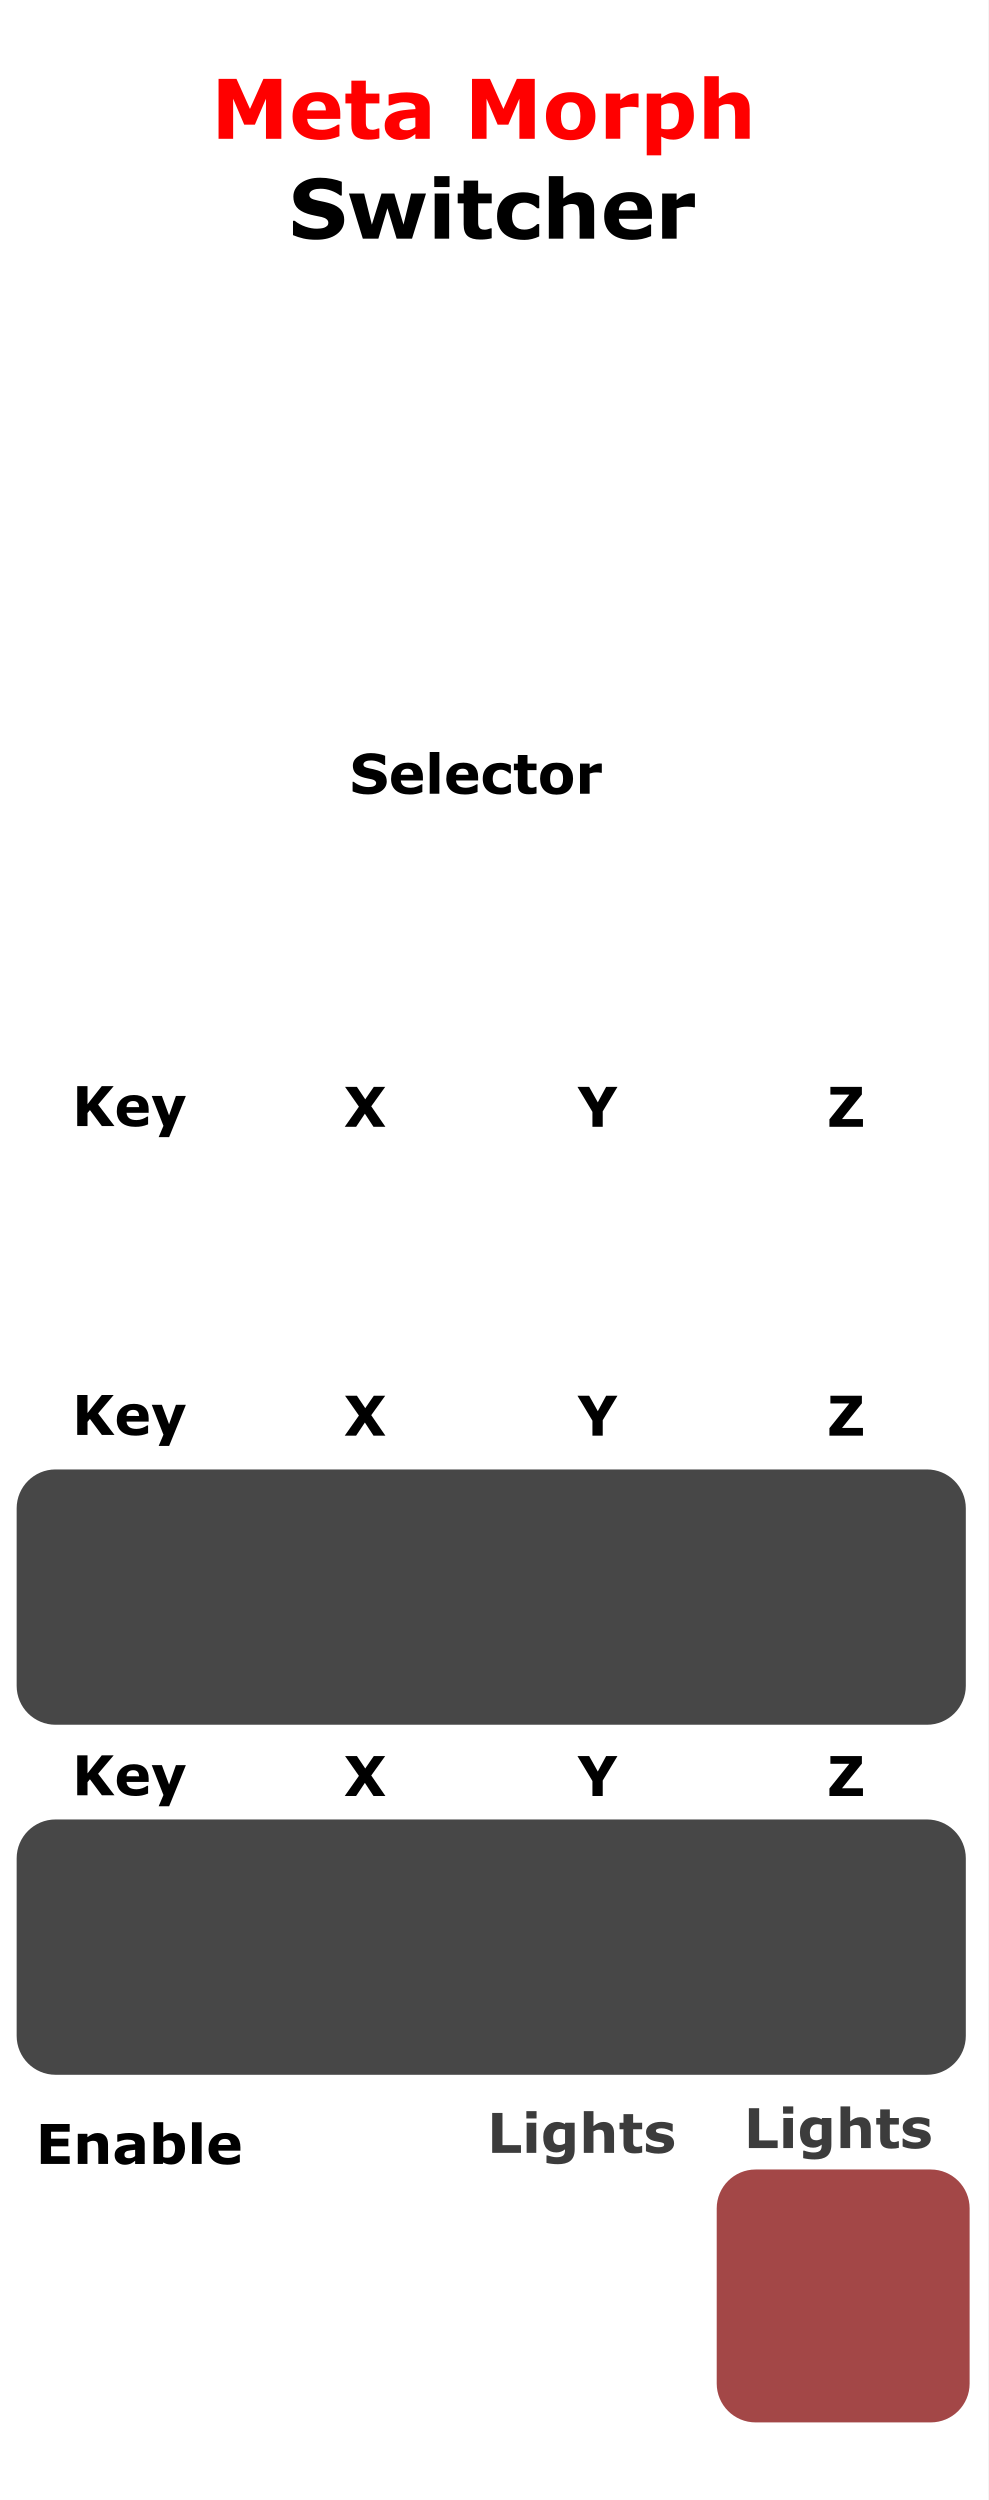
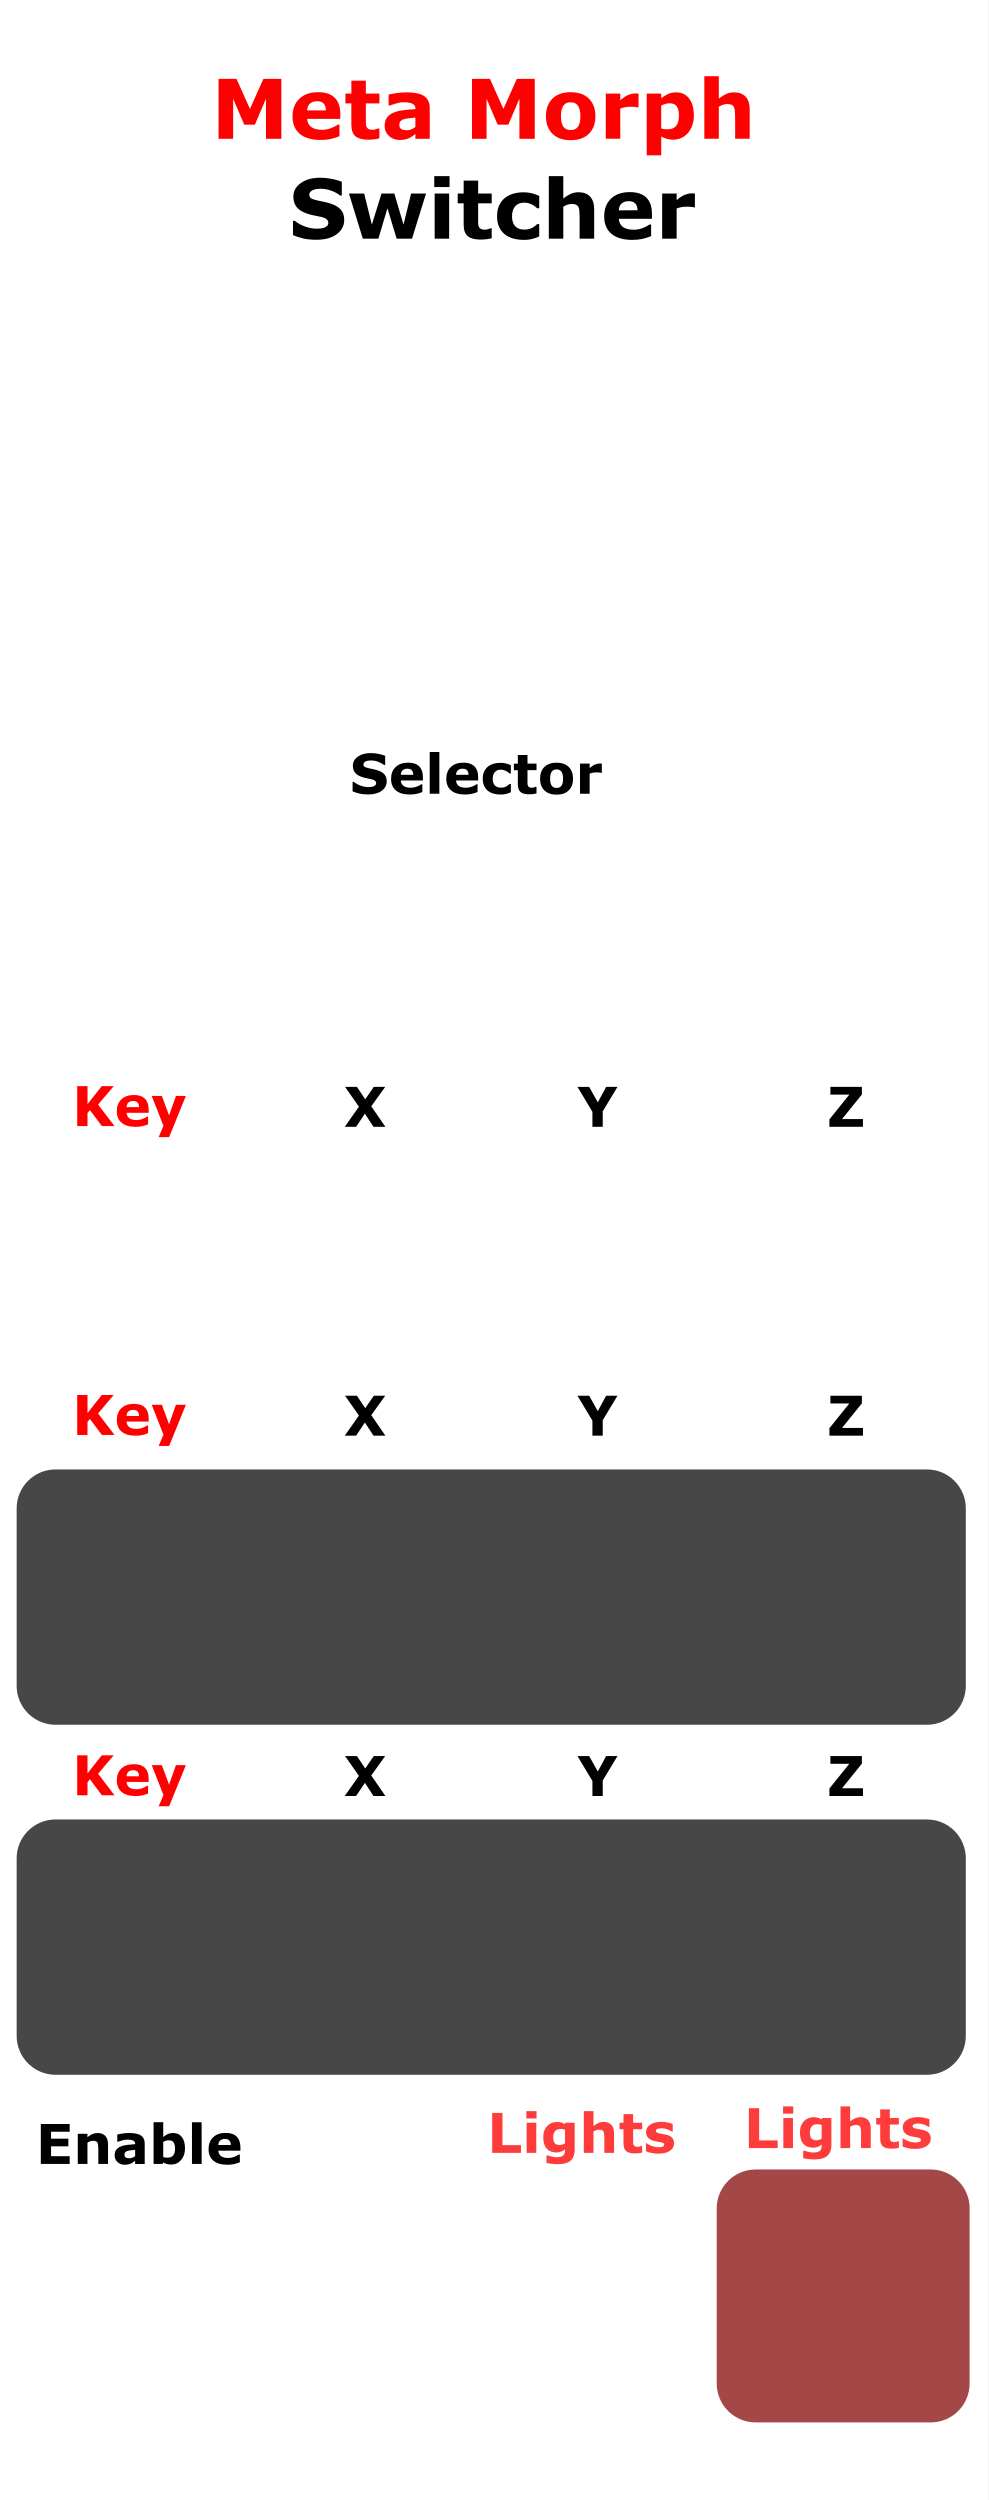
<svg xmlns="http://www.w3.org/2000/svg" width="50.8mm" height="128.5mm" viewBox="0 0 50.8 128.5" version="1.1" id="svg1">
  <defs id="defs1" />
  <g id="layer1" style="display:inline;fill:#ffffff">
    <rect style="display:inline;fill:#ffffff;fill-opacity:1;stroke-width:4.087" id="background" width="50.8" height="128.5" x="2.0636746e-06" y="-5.5511151e-17" />
    <path style="font-weight:bold;font-size:4.233px;-inkscape-font-specification:'sans-serif Bold';fill:#ff0000;stroke-width:4.087" d="M 14.461,7.133 H 13.671 V 5.072 L 13.101,6.409 H 12.553 L 11.983,5.072 V 7.133 H 11.234 V 4.055 h 0.922 l 0.692,1.544 0.69,-1.544 h 0.922 z M 17.491,6.109 h -1.703 q 0.017,0.273 0.207,0.418 0.192,0.145 0.564,0.145 0.236,0 0.457,-0.085 0.221,-0.085 0.349,-0.182 h 0.083 V 7.002 q -0.252,0.101 -0.475,0.147 -0.223,0.045 -0.494,0.045 -0.699,0 -1.071,-0.314 -0.372,-0.314 -0.372,-0.895 0,-0.575 0.351,-0.91 0.353,-0.337 0.967,-0.337 0.566,0 0.852,0.287 0.285,0.285 0.285,0.823 z M 16.751,5.673 Q 16.745,5.44 16.635,5.322 16.526,5.204 16.294,5.204 q -0.215,0 -0.353,0.112 -0.138,0.112 -0.155,0.358 z m 2.749,1.439 q -0.12,0.031 -0.254,0.048 -0.134,0.019 -0.329,0.019 -0.434,0 -0.647,-0.176 -0.211,-0.176 -0.211,-0.602 V 5.316 H 17.754 V 4.811 h 0.306 V 4.148 h 0.744 v 0.664 h 0.697 v 0.504 h -0.697 v 0.823 q 0,0.122 0.002,0.213 0.002,0.091 0.033,0.163 0.029,0.072 0.101,0.116 0.074,0.041 0.215,0.041 0.058,0 0.151,-0.025 0.095,-0.025 0.132,-0.045 h 0.062 z m 1.85,-0.585 v -0.484 q -0.151,0.012 -0.327,0.035 -0.176,0.021 -0.267,0.05 -0.112,0.035 -0.172,0.103 -0.058,0.066 -0.058,0.176 0,0.072 0.012,0.118 0.012,0.045 0.062,0.087 0.048,0.041 0.114,0.062 0.066,0.019 0.207,0.019 0.112,0 0.225,-0.045 0.116,-0.045 0.203,-0.12 z m 0,0.36 q -0.06,0.045 -0.149,0.11 -0.089,0.064 -0.167,0.101 -0.11,0.05 -0.227,0.072 -0.118,0.025 -0.258,0.025 -0.331,0 -0.554,-0.205 -0.223,-0.205 -0.223,-0.523 0,-0.254 0.114,-0.415 0.114,-0.161 0.322,-0.254 0.207,-0.093 0.513,-0.132 0.306,-0.039 0.635,-0.058 v -0.012 q 0,-0.192 -0.157,-0.265 -0.157,-0.074 -0.463,-0.074 -0.184,0 -0.393,0.066 -0.209,0.064 -0.3,0.099 h -0.068 v -0.56 q 0.118,-0.031 0.382,-0.072 0.267,-0.043 0.533,-0.043 0.635,0 0.916,0.196 0.283,0.194 0.283,0.612 v 1.579 h -0.738 z m 6.137,0.246 H 26.698 V 5.072 l -0.571,1.337 h -0.548 L 25.009,5.072 V 7.133 H 24.261 V 4.055 h 0.922 l 0.692,1.544 0.69,-1.544 h 0.922 z m 3.117,-1.16 q 0,0.573 -0.335,0.903 -0.333,0.329 -0.936,0.329 -0.604,0 -0.938,-0.329 -0.333,-0.331 -0.333,-0.903 0,-0.577 0.335,-0.905 0.337,-0.329 0.936,-0.329 0.608,0 0.938,0.331 0.333,0.331 0.333,0.903 z m -0.916,0.564 q 0.072,-0.089 0.107,-0.213 0.037,-0.126 0.037,-0.347 0,-0.205 -0.037,-0.343 -0.037,-0.138 -0.103,-0.221 -0.066,-0.085 -0.159,-0.12 -0.093,-0.035 -0.201,-0.035 -0.107,0 -0.192,0.029 -0.083,0.029 -0.159,0.116 -0.068,0.081 -0.11,0.221 -0.039,0.141 -0.039,0.353 0,0.19 0.035,0.331 0.035,0.138 0.103,0.223 0.066,0.081 0.157,0.118 0.093,0.037 0.211,0.037 0.101,0 0.192,-0.033 0.093,-0.035 0.157,-0.116 z M 32.821,5.52 h -0.066 q -0.048,-0.017 -0.153,-0.025 -0.105,-0.008 -0.176,-0.008 -0.159,0 -0.281,0.021 -0.122,0.021 -0.263,0.07 v 1.554 h -0.744 V 4.811 h 0.744 v 0.341 q 0.246,-0.211 0.428,-0.279 0.182,-0.07 0.335,-0.07 0.039,0 0.089,0.002 0.05,0.002 0.087,0.006 z m 2.844,0.42 q 0,0.287 -0.089,0.523 -0.087,0.236 -0.229,0.389 -0.149,0.161 -0.337,0.244 -0.188,0.083 -0.403,0.083 -0.198,0 -0.337,-0.043 -0.138,-0.041 -0.283,-0.118 v 0.967 H 33.242 V 4.811 h 0.744 v 0.242 q 0.172,-0.136 0.349,-0.221 0.18,-0.085 0.413,-0.085 0.434,0 0.674,0.318 0.242,0.318 0.242,0.874 z m -0.767,0.014 q 0,-0.339 -0.116,-0.492 -0.116,-0.153 -0.366,-0.153 -0.105,0 -0.217,0.033 -0.112,0.031 -0.213,0.091 v 1.168 q 0.074,0.029 0.159,0.037 0.085,0.008 0.167,0.008 0.296,0 0.44,-0.172 0.145,-0.174 0.145,-0.521 z m 3.636,1.178 H 37.786 V 5.981 q 0,-0.141 -0.014,-0.279 -0.014,-0.141 -0.05,-0.207 -0.041,-0.076 -0.122,-0.112 -0.079,-0.035 -0.221,-0.035 -0.101,0 -0.207,0.033 -0.103,0.033 -0.225,0.105 v 1.645 h -0.744 V 3.916 h 0.744 V 5.068 q 0.198,-0.155 0.38,-0.238 0.184,-0.083 0.407,-0.083 0.376,0 0.587,0.219 0.213,0.219 0.213,0.655 z" id="text4" aria-label="Meta Morph" />
    <rect style="fill:#000000;fill-opacity:0.72;stroke-width:4.087" id="rect23" width="48.787" height="13.124" x="0.856" y="93.52" rx="2" ry="2" />
-     <path style="font-weight:bold;font-size:2.822px;-inkscape-font-specification:'sans-serif Bold';display:inline;fill:#000000;stroke-width:4.087" d="m 5.884,57.879 h -0.649 l -0.613,-0.821 -0.124,0.15 v 0.671 h -0.529 v -2.052 h 0.529 v 0.929 l 0.733,-0.929 h 0.613 l -0.802,0.949 z m 1.757,-0.682 h -1.136 q 0.011,0.182 0.138,0.278 0.128,0.097 0.376,0.097 0.157,0 0.305,-0.057 0.147,-0.057 0.233,-0.121 h 0.055 v 0.398 q -0.168,0.068 -0.317,0.098 -0.149,0.03 -0.329,0.03 -0.466,0 -0.714,-0.209 -0.248,-0.209 -0.248,-0.597 0,-0.383 0.234,-0.606 0.236,-0.225 0.645,-0.225 0.378,0 0.568,0.192 0.19,0.19 0.19,0.548 z m -0.493,-0.291 q -0.004,-0.156 -0.077,-0.234 -0.073,-0.079 -0.227,-0.079 -0.143,0 -0.236,0.074 -0.092,0.074 -0.103,0.238 z m 1.542,0.426 0.353,-1 h 0.51 l -0.86,2.115 h -0.537 l 0.245,-0.579 -0.602,-1.537 h 0.521 z" id="text2" aria-label="Key" />
+     <path style="font-weight:bold;font-size:2.822px;-inkscape-font-specification:'sans-serif Bold';display:inline;fill:#ff0000;stroke-width:4.087" d="m 5.884,57.879 h -0.649 l -0.613,-0.821 -0.124,0.15 v 0.671 h -0.529 v -2.052 h 0.529 v 0.929 l 0.733,-0.929 h 0.613 l -0.802,0.949 z m 1.757,-0.682 h -1.136 q 0.011,0.182 0.138,0.278 0.128,0.097 0.376,0.097 0.157,0 0.305,-0.057 0.147,-0.057 0.233,-0.121 h 0.055 v 0.398 q -0.168,0.068 -0.317,0.098 -0.149,0.03 -0.329,0.03 -0.466,0 -0.714,-0.209 -0.248,-0.209 -0.248,-0.597 0,-0.383 0.234,-0.606 0.236,-0.225 0.645,-0.225 0.378,0 0.568,0.192 0.19,0.19 0.19,0.548 z m -0.493,-0.291 q -0.004,-0.156 -0.077,-0.234 -0.073,-0.079 -0.227,-0.079 -0.143,0 -0.236,0.074 -0.092,0.074 -0.103,0.238 z m 1.542,0.426 0.353,-1 h 0.51 l -0.86,2.115 h -0.537 l 0.245,-0.579 -0.602,-1.537 h 0.521 z" id="text2" aria-label="Key" />
    <path style="font-weight:bold;font-size:2.822px;-inkscape-font-specification:'sans-serif Bold';display:inline;fill:#000000;stroke-width:4.087" d="m 19.809,57.918 h -0.612 l -0.442,-0.675 -0.451,0.675 h -0.584 l 0.728,-1.034 -0.712,-1.018 h 0.61 l 0.427,0.639 0.44,-0.639 h 0.586 l -0.717,0.998 z" id="text3" aria-label="X" />
    <path style="font-weight:bold;font-size:2.822px;-inkscape-font-specification:'sans-serif Bold';display:inline;fill:#000000;stroke-width:4.087" d="m 31.737,55.866 -0.757,1.258 v 0.794 h -0.529 v -0.769 l -0.769,-1.283 h 0.601 l 0.444,0.794 0.429,-0.794 z" id="text6" aria-label="Y" />
    <path style="font-weight:bold;font-size:2.822px;-inkscape-font-specification:'sans-serif Bold';display:inline;fill:#000000;stroke-width:4.087" d="m 44.356,57.918 h -1.724 v -0.384 l 1.023,-1.271 h -0.973 v -0.397 h 1.619 v 0.391 l -1.021,1.264 h 1.076 z" id="text7" aria-label="Z" />
    <rect style="fill:#000000;fill-opacity:0.72;stroke-width:4.087" id="rect1" width="48.787" height="13.124" x="0.856" y="75.529" rx="2" ry="2" />
-     <path style="font-weight:bold;font-size:2.822px;-inkscape-font-specification:'sans-serif Bold';display:inline;fill:#000000;stroke-width:4.087" d="m 5.884,92.275 h -0.649 l -0.613,-0.821 -0.124,0.15 v 0.671 h -0.529 v -2.052 h 0.529 v 0.929 l 0.733,-0.929 h 0.613 l -0.802,0.949 z m 1.757,-0.682 h -1.136 q 0.011,0.182 0.138,0.278 0.128,0.097 0.376,0.097 0.157,0 0.305,-0.057 0.147,-0.057 0.233,-0.121 h 0.055 v 0.398 q -0.168,0.068 -0.317,0.098 -0.149,0.03 -0.329,0.03 -0.466,0 -0.714,-0.209 -0.248,-0.209 -0.248,-0.597 0,-0.383 0.234,-0.606 0.236,-0.225 0.645,-0.225 0.378,0 0.568,0.192 0.19,0.19 0.19,0.548 z m -0.493,-0.291 q -0.004,-0.156 -0.077,-0.234 -0.073,-0.079 -0.227,-0.079 -0.143,0 -0.236,0.074 -0.092,0.074 -0.103,0.238 z m 1.542,0.426 0.353,-1 h 0.51 l -0.86,2.115 h -0.537 l 0.245,-0.579 -0.602,-1.537 h 0.521 z" id="path13" aria-label="Key" />
+     <path style="font-weight:bold;font-size:2.822px;-inkscape-font-specification:'sans-serif Bold';display:inline;fill:#ff0000;stroke-width:4.087" d="m 5.884,92.275 h -0.649 l -0.613,-0.821 -0.124,0.15 v 0.671 h -0.529 v -2.052 h 0.529 v 0.929 l 0.733,-0.929 h 0.613 l -0.802,0.949 z m 1.757,-0.682 h -1.136 q 0.011,0.182 0.138,0.278 0.128,0.097 0.376,0.097 0.157,0 0.305,-0.057 0.147,-0.057 0.233,-0.121 h 0.055 v 0.398 q -0.168,0.068 -0.317,0.098 -0.149,0.03 -0.329,0.03 -0.466,0 -0.714,-0.209 -0.248,-0.209 -0.248,-0.597 0,-0.383 0.234,-0.606 0.236,-0.225 0.645,-0.225 0.378,0 0.568,0.192 0.19,0.19 0.19,0.548 z m -0.493,-0.291 q -0.004,-0.156 -0.077,-0.234 -0.073,-0.079 -0.227,-0.079 -0.143,0 -0.236,0.074 -0.092,0.074 -0.103,0.238 z m 1.542,0.426 0.353,-1 h 0.51 l -0.86,2.115 h -0.537 l 0.245,-0.579 -0.602,-1.537 h 0.521 z" id="path13" aria-label="Key" />
    <path style="font-weight:bold;font-size:2.822px;-inkscape-font-specification:'sans-serif Bold';display:inline;fill:#000000;stroke-width:4.087" d="m 19.809,92.313 h -0.612 l -0.442,-0.675 -0.451,0.675 h -0.584 l 0.728,-1.034 -0.712,-1.018 h 0.61 l 0.427,0.639 0.44,-0.639 h 0.586 l -0.717,0.998 z" id="path14" aria-label="X" />
    <path style="font-weight:bold;font-size:2.822px;-inkscape-font-specification:'sans-serif Bold';display:inline;fill:#000000;stroke-width:4.087" d="m 31.737,90.262 -0.757,1.258 v 0.794 h -0.529 v -0.769 l -0.769,-1.283 h 0.601 l 0.444,0.794 0.429,-0.794 z" id="path15" aria-label="Y" />
    <path style="font-weight:bold;font-size:2.822px;-inkscape-font-specification:'sans-serif Bold';display:inline;fill:#000000;stroke-width:4.087" d="m 44.356,92.313 h -1.724 v -0.384 l 1.023,-1.271 h -0.973 v -0.397 h 1.619 v 0.391 l -1.021,1.264 h 1.076 z" id="path16" aria-label="Z" />
-     <path style="font-weight:bold;font-size:2.822px;-inkscape-font-specification:'sans-serif Bold';display:inline;fill:#000000;stroke-width:4.087" d="m 5.884,73.754 h -0.649 l -0.613,-0.821 -0.124,0.15 v 0.671 h -0.529 v -2.052 h 0.529 v 0.929 l 0.733,-0.929 h 0.613 l -0.802,0.949 z m 1.757,-0.682 h -1.136 q 0.011,0.182 0.138,0.278 0.128,0.097 0.376,0.097 0.157,0 0.305,-0.057 0.147,-0.057 0.233,-0.121 h 0.055 V 73.667 q -0.168,0.068 -0.317,0.098 -0.149,0.03 -0.329,0.03 -0.466,0 -0.714,-0.209 -0.248,-0.209 -0.248,-0.597 0,-0.383 0.234,-0.606 0.236,-0.225 0.645,-0.225 0.378,0 0.568,0.192 0.19,0.19 0.19,0.548 z m -0.493,-0.291 q -0.004,-0.156 -0.077,-0.234 -0.073,-0.079 -0.227,-0.079 -0.143,0 -0.236,0.074 -0.092,0.074 -0.103,0.238 z m 1.542,0.426 0.353,-1 h 0.51 l -0.86,2.115 h -0.537 l 0.245,-0.579 -0.602,-1.537 h 0.521 z" id="path17" aria-label="Key" />
+     <path style="font-weight:bold;font-size:2.822px;-inkscape-font-specification:'sans-serif Bold';display:inline;fill:#ff0000;stroke-width:4.087" d="m 5.884,73.754 h -0.649 l -0.613,-0.821 -0.124,0.15 v 0.671 h -0.529 v -2.052 h 0.529 v 0.929 l 0.733,-0.929 h 0.613 l -0.802,0.949 z m 1.757,-0.682 h -1.136 q 0.011,0.182 0.138,0.278 0.128,0.097 0.376,0.097 0.157,0 0.305,-0.057 0.147,-0.057 0.233,-0.121 h 0.055 V 73.667 q -0.168,0.068 -0.317,0.098 -0.149,0.03 -0.329,0.03 -0.466,0 -0.714,-0.209 -0.248,-0.209 -0.248,-0.597 0,-0.383 0.234,-0.606 0.236,-0.225 0.645,-0.225 0.378,0 0.568,0.192 0.19,0.19 0.19,0.548 z m -0.493,-0.291 q -0.004,-0.156 -0.077,-0.234 -0.073,-0.079 -0.227,-0.079 -0.143,0 -0.236,0.074 -0.092,0.074 -0.103,0.238 z m 1.542,0.426 0.353,-1 h 0.51 l -0.86,2.115 h -0.537 l 0.245,-0.579 -0.602,-1.537 h 0.521 z" id="path17" aria-label="Key" />
    <path style="font-weight:bold;font-size:2.822px;-inkscape-font-specification:'sans-serif Bold';display:inline;fill:#000000;stroke-width:4.087" d="M 19.809,73.793 H 19.197 L 18.755,73.117 18.304,73.793 h -0.584 l 0.728,-1.034 -0.712,-1.018 h 0.61 l 0.427,0.639 0.44,-0.639 h 0.586 l -0.717,0.998 z" id="path18" aria-label="X" />
    <path style="font-weight:bold;font-size:2.822px;-inkscape-font-specification:'sans-serif Bold';display:inline;fill:#000000;stroke-width:4.087" d="m 31.737,71.741 -0.757,1.258 v 0.794 h -0.529 v -0.769 l -0.769,-1.283 h 0.601 l 0.444,0.794 0.429,-0.794 z" id="path19" aria-label="Y" />
    <path style="font-weight:bold;font-size:2.822px;-inkscape-font-specification:'sans-serif Bold';display:inline;fill:#000000;stroke-width:4.087" d="m 44.356,73.793 h -1.724 v -0.384 l 1.023,-1.271 h -0.973 v -0.397 h 1.619 v 0.391 l -1.021,1.264 h 1.076 z" id="path20" aria-label="Z" />
    <rect style="fill:#800000;fill-opacity:0.72;stroke-width:2.097" id="rect39" width="13" height="13" x="36.839" y="111.512" rx="2" ry="2" />
-     <path style="font-weight:bold;font-size:2.822px;-inkscape-font-specification:'sans-serif Bold';fill:#000000;fill-opacity:0.765;stroke-width:4.087" d="m 39.972,110.412 h -1.48 v -2.052 h 0.529 v 1.655 h 0.951 z m 0.787,0 h -0.496 v -1.548 h 0.496 z m 0.014,-1.768 H 40.249 v -0.376 h 0.524 z m 1.96,1.59 q 0,0.218 -0.062,0.367 -0.062,0.149 -0.174,0.233 -0.112,0.085 -0.27,0.123 -0.157,0.039 -0.356,0.039 -0.161,0 -0.318,-0.019 -0.156,-0.019 -0.27,-0.047 v -0.387 h 0.061 q 0.091,0.036 0.222,0.065 0.131,0.03 0.234,0.03 0.138,0 0.223,-0.026 0.087,-0.025 0.132,-0.072 0.043,-0.044 0.062,-0.113 0.019,-0.069 0.019,-0.165 v -0.029 q -0.09,0.073 -0.198,0.116 -0.109,0.043 -0.243,0.043 -0.325,0 -0.502,-0.196 -0.176,-0.196 -0.176,-0.595 0,-0.192 0.054,-0.331 0.054,-0.139 0.152,-0.243 0.091,-0.097 0.223,-0.15 0.134,-0.054 0.273,-0.054 0.125,0 0.227,0.03 0.103,0.029 0.187,0.081 l 0.018,-0.069 h 0.481 z m -0.496,-0.31 v -0.701 q -0.043,-0.018 -0.105,-0.028 -0.062,-0.011 -0.112,-0.011 -0.196,0 -0.294,0.113 -0.098,0.112 -0.098,0.313 0,0.223 0.083,0.311 0.084,0.088 0.248,0.088 0.074,0 0.146,-0.023 0.072,-0.023 0.131,-0.062 z m 2.519,0.488 h -0.499 v -0.768 q 0,-0.094 -0.01,-0.186 -0.01,-0.094 -0.033,-0.138 -0.028,-0.051 -0.081,-0.074 -0.052,-0.023 -0.147,-0.023 -0.068,0 -0.138,0.022 -0.069,0.022 -0.15,0.07 v 1.097 h -0.496 v -2.144 h 0.496 v 0.768 q 0.132,-0.103 0.254,-0.158 0.123,-0.055 0.271,-0.055 0.251,0 0.391,0.146 0.142,0.146 0.142,0.437 z m 1.446,-0.014 q -0.08,0.021 -0.169,0.032 -0.09,0.012 -0.219,0.012 -0.289,0 -0.431,-0.117 -0.141,-0.117 -0.141,-0.401 v -0.723 h -0.204 v -0.336 h 0.204 v -0.442 h 0.496 v 0.442 h 0.464 v 0.336 h -0.464 v 0.548 q 0,0.081 0.001,0.142 0.001,0.061 0.022,0.109 0.019,0.048 0.068,0.077 0.05,0.028 0.143,0.028 0.039,0 0.101,-0.017 0.063,-0.017 0.088,-0.03 h 0.041 z m 1.641,-0.477 q 0,0.24 -0.215,0.387 -0.215,0.146 -0.588,0.146 -0.207,0 -0.375,-0.039 -0.168,-0.039 -0.27,-0.085 v -0.408 h 0.045 q 0.037,0.026 0.085,0.058 0.05,0.03 0.139,0.066 0.077,0.032 0.175,0.055 0.098,0.022 0.209,0.022 0.146,0 0.216,-0.032 0.07,-0.033 0.07,-0.097 0,-0.057 -0.041,-0.081 -0.041,-0.026 -0.157,-0.05 -0.055,-0.012 -0.15,-0.026 -0.094,-0.015 -0.171,-0.036 -0.211,-0.055 -0.313,-0.171 -0.102,-0.117 -0.102,-0.291 0,-0.223 0.211,-0.371 0.212,-0.149 0.579,-0.149 0.174,0 0.332,0.036 0.16,0.035 0.249,0.074 v 0.391 h -0.043 q -0.11,-0.076 -0.252,-0.123 -0.141,-0.048 -0.285,-0.048 -0.12,0 -0.203,0.033 -0.081,0.033 -0.081,0.094 0,0.055 0.037,0.084 0.037,0.029 0.175,0.058 0.076,0.015 0.163,0.03 0.088,0.014 0.176,0.036 0.196,0.051 0.289,0.161 0.094,0.109 0.094,0.273 z" id="text39" aria-label="Lights" />
-     <path style="font-weight:bold;font-size:2.822px;-inkscape-font-specification:'sans-serif Bold';fill:#000000;fill-opacity:0.765;stroke-width:4.087" d="m 26.778,110.656 h -1.48 v -2.052 h 0.529 v 1.655 h 0.951 z m 0.787,0 h -0.496 v -1.548 h 0.496 z m 0.014,-1.768 h -0.524 v -0.376 h 0.524 z m 1.96,1.59 q 0,0.218 -0.062,0.367 -0.062,0.149 -0.174,0.233 -0.112,0.085 -0.27,0.123 -0.157,0.039 -0.356,0.039 -0.161,0 -0.318,-0.019 -0.156,-0.019 -0.27,-0.047 v -0.387 h 0.061 q 0.091,0.036 0.222,0.065 0.131,0.03 0.234,0.03 0.138,0 0.223,-0.026 0.087,-0.025 0.132,-0.072 0.043,-0.044 0.062,-0.113 0.019,-0.069 0.019,-0.165 v -0.029 q -0.09,0.073 -0.198,0.116 -0.109,0.043 -0.243,0.043 -0.325,0 -0.502,-0.196 -0.176,-0.196 -0.176,-0.595 0,-0.192 0.054,-0.331 0.054,-0.139 0.152,-0.243 0.091,-0.097 0.223,-0.15 0.134,-0.054 0.273,-0.054 0.125,0 0.227,0.03 0.103,0.029 0.187,0.081 l 0.018,-0.069 h 0.481 z m -0.496,-0.31 v -0.701 q -0.043,-0.018 -0.105,-0.028 -0.062,-0.011 -0.112,-0.011 -0.196,0 -0.294,0.113 -0.098,0.112 -0.098,0.313 0,0.223 0.083,0.311 0.084,0.088 0.248,0.088 0.074,0 0.146,-0.023 0.072,-0.023 0.131,-0.062 z m 2.519,0.488 h -0.499 v -0.768 q 0,-0.094 -0.01,-0.186 -0.01,-0.094 -0.033,-0.138 -0.028,-0.051 -0.081,-0.074 -0.052,-0.023 -0.147,-0.023 -0.068,0 -0.138,0.022 -0.069,0.022 -0.15,0.07 v 1.097 h -0.496 v -2.144 h 0.496 v 0.768 q 0.132,-0.103 0.254,-0.158 0.123,-0.055 0.271,-0.055 0.251,0 0.391,0.146 0.142,0.146 0.142,0.437 z m 1.446,-0.014 q -0.08,0.021 -0.17,0.032 -0.09,0.012 -0.219,0.012 -0.289,0 -0.431,-0.117 -0.141,-0.117 -0.141,-0.401 v -0.723 h -0.204 v -0.336 h 0.204 v -0.442 h 0.496 v 0.442 h 0.464 v 0.336 h -0.464 v 0.548 q 0,0.081 0.001,0.142 0.001,0.061 0.022,0.109 0.019,0.048 0.068,0.077 0.05,0.028 0.143,0.028 0.039,0 0.101,-0.017 0.063,-0.017 0.088,-0.03 h 0.041 z m 1.641,-0.477 q 0,0.24 -0.215,0.387 -0.215,0.146 -0.588,0.146 -0.207,0 -0.375,-0.039 -0.168,-0.039 -0.27,-0.085 v -0.408 h 0.045 q 0.037,0.026 0.085,0.058 0.05,0.03 0.139,0.066 0.077,0.032 0.175,0.055 0.098,0.022 0.209,0.022 0.146,0 0.216,-0.032 0.07,-0.033 0.07,-0.097 0,-0.057 -0.041,-0.081 -0.041,-0.026 -0.157,-0.05 -0.055,-0.012 -0.15,-0.026 -0.094,-0.015 -0.171,-0.036 -0.211,-0.055 -0.313,-0.171 -0.102,-0.117 -0.102,-0.291 0,-0.223 0.211,-0.371 0.212,-0.149 0.579,-0.149 0.174,0 0.332,0.036 0.16,0.034 0.249,0.074 v 0.391 h -0.043 q -0.11,-0.076 -0.252,-0.123 -0.141,-0.048 -0.285,-0.048 -0.12,0 -0.203,0.033 -0.081,0.033 -0.081,0.094 0,0.055 0.037,0.084 0.037,0.029 0.175,0.058 0.076,0.015 0.163,0.03 0.088,0.014 0.176,0.036 0.196,0.051 0.289,0.161 0.094,0.109 0.094,0.273 z" id="text40" aria-label="Lights" />
+     <path style="font-weight:bold;font-size:2.822px;-inkscape-font-specification:'sans-serif Bold';fill:#ff0000;fill-opacity:0.765;stroke-width:4.087" d="m 39.972,110.412 h -1.48 v -2.052 h 0.529 v 1.655 h 0.951 z m 0.787,0 h -0.496 v -1.548 h 0.496 z m 0.014,-1.768 H 40.249 v -0.376 h 0.524 z m 1.96,1.59 q 0,0.218 -0.062,0.367 -0.062,0.149 -0.174,0.233 -0.112,0.085 -0.27,0.123 -0.157,0.039 -0.356,0.039 -0.161,0 -0.318,-0.019 -0.156,-0.019 -0.27,-0.047 v -0.387 h 0.061 q 0.091,0.036 0.222,0.065 0.131,0.03 0.234,0.03 0.138,0 0.223,-0.026 0.087,-0.025 0.132,-0.072 0.043,-0.044 0.062,-0.113 0.019,-0.069 0.019,-0.165 v -0.029 q -0.09,0.073 -0.198,0.116 -0.109,0.043 -0.243,0.043 -0.325,0 -0.502,-0.196 -0.176,-0.196 -0.176,-0.595 0,-0.192 0.054,-0.331 0.054,-0.139 0.152,-0.243 0.091,-0.097 0.223,-0.15 0.134,-0.054 0.273,-0.054 0.125,0 0.227,0.03 0.103,0.029 0.187,0.081 l 0.018,-0.069 h 0.481 z m -0.496,-0.31 v -0.701 q -0.043,-0.018 -0.105,-0.028 -0.062,-0.011 -0.112,-0.011 -0.196,0 -0.294,0.113 -0.098,0.112 -0.098,0.313 0,0.223 0.083,0.311 0.084,0.088 0.248,0.088 0.074,0 0.146,-0.023 0.072,-0.023 0.131,-0.062 z m 2.519,0.488 h -0.499 v -0.768 q 0,-0.094 -0.01,-0.186 -0.01,-0.094 -0.033,-0.138 -0.028,-0.051 -0.081,-0.074 -0.052,-0.023 -0.147,-0.023 -0.068,0 -0.138,0.022 -0.069,0.022 -0.15,0.07 v 1.097 h -0.496 v -2.144 h 0.496 v 0.768 q 0.132,-0.103 0.254,-0.158 0.123,-0.055 0.271,-0.055 0.251,0 0.391,0.146 0.142,0.146 0.142,0.437 z m 1.446,-0.014 q -0.08,0.021 -0.169,0.032 -0.09,0.012 -0.219,0.012 -0.289,0 -0.431,-0.117 -0.141,-0.117 -0.141,-0.401 v -0.723 h -0.204 v -0.336 h 0.204 v -0.442 h 0.496 v 0.442 h 0.464 v 0.336 h -0.464 v 0.548 q 0,0.081 0.001,0.142 0.001,0.061 0.022,0.109 0.019,0.048 0.068,0.077 0.05,0.028 0.143,0.028 0.039,0 0.101,-0.017 0.063,-0.017 0.088,-0.03 h 0.041 z m 1.641,-0.477 q 0,0.24 -0.215,0.387 -0.215,0.146 -0.588,0.146 -0.207,0 -0.375,-0.039 -0.168,-0.039 -0.27,-0.085 v -0.408 h 0.045 q 0.037,0.026 0.085,0.058 0.05,0.03 0.139,0.066 0.077,0.032 0.175,0.055 0.098,0.022 0.209,0.022 0.146,0 0.216,-0.032 0.07,-0.033 0.07,-0.097 0,-0.057 -0.041,-0.081 -0.041,-0.026 -0.157,-0.05 -0.055,-0.012 -0.15,-0.026 -0.094,-0.015 -0.171,-0.036 -0.211,-0.055 -0.313,-0.171 -0.102,-0.117 -0.102,-0.291 0,-0.223 0.211,-0.371 0.212,-0.149 0.579,-0.149 0.174,0 0.332,0.036 0.16,0.035 0.249,0.074 v 0.391 h -0.043 q -0.11,-0.076 -0.252,-0.123 -0.141,-0.048 -0.285,-0.048 -0.12,0 -0.203,0.033 -0.081,0.033 -0.081,0.094 0,0.055 0.037,0.084 0.037,0.029 0.175,0.058 0.076,0.015 0.163,0.03 0.088,0.014 0.176,0.036 0.196,0.051 0.289,0.161 0.094,0.109 0.094,0.273 z" id="text39" aria-label="Lights" />
+     <path style="font-weight:bold;font-size:2.822px;-inkscape-font-specification:'sans-serif Bold';fill:#ff0000;fill-opacity:0.765;stroke-width:4.087" d="m 26.778,110.656 h -1.48 v -2.052 h 0.529 v 1.655 h 0.951 z m 0.787,0 h -0.496 v -1.548 h 0.496 z m 0.014,-1.768 h -0.524 v -0.376 h 0.524 z m 1.96,1.59 q 0,0.218 -0.062,0.367 -0.062,0.149 -0.174,0.233 -0.112,0.085 -0.27,0.123 -0.157,0.039 -0.356,0.039 -0.161,0 -0.318,-0.019 -0.156,-0.019 -0.27,-0.047 v -0.387 h 0.061 q 0.091,0.036 0.222,0.065 0.131,0.03 0.234,0.03 0.138,0 0.223,-0.026 0.087,-0.025 0.132,-0.072 0.043,-0.044 0.062,-0.113 0.019,-0.069 0.019,-0.165 v -0.029 q -0.09,0.073 -0.198,0.116 -0.109,0.043 -0.243,0.043 -0.325,0 -0.502,-0.196 -0.176,-0.196 -0.176,-0.595 0,-0.192 0.054,-0.331 0.054,-0.139 0.152,-0.243 0.091,-0.097 0.223,-0.15 0.134,-0.054 0.273,-0.054 0.125,0 0.227,0.03 0.103,0.029 0.187,0.081 l 0.018,-0.069 h 0.481 z m -0.496,-0.31 v -0.701 q -0.043,-0.018 -0.105,-0.028 -0.062,-0.011 -0.112,-0.011 -0.196,0 -0.294,0.113 -0.098,0.112 -0.098,0.313 0,0.223 0.083,0.311 0.084,0.088 0.248,0.088 0.074,0 0.146,-0.023 0.072,-0.023 0.131,-0.062 z m 2.519,0.488 h -0.499 v -0.768 q 0,-0.094 -0.01,-0.186 -0.01,-0.094 -0.033,-0.138 -0.028,-0.051 -0.081,-0.074 -0.052,-0.023 -0.147,-0.023 -0.068,0 -0.138,0.022 -0.069,0.022 -0.15,0.07 v 1.097 h -0.496 v -2.144 h 0.496 v 0.768 q 0.132,-0.103 0.254,-0.158 0.123,-0.055 0.271,-0.055 0.251,0 0.391,0.146 0.142,0.146 0.142,0.437 z m 1.446,-0.014 q -0.08,0.021 -0.17,0.032 -0.09,0.012 -0.219,0.012 -0.289,0 -0.431,-0.117 -0.141,-0.117 -0.141,-0.401 v -0.723 h -0.204 v -0.336 h 0.204 v -0.442 h 0.496 v 0.442 h 0.464 v 0.336 h -0.464 v 0.548 q 0,0.081 0.001,0.142 0.001,0.061 0.022,0.109 0.019,0.048 0.068,0.077 0.05,0.028 0.143,0.028 0.039,0 0.101,-0.017 0.063,-0.017 0.088,-0.03 h 0.041 z m 1.641,-0.477 q 0,0.24 -0.215,0.387 -0.215,0.146 -0.588,0.146 -0.207,0 -0.375,-0.039 -0.168,-0.039 -0.27,-0.085 v -0.408 h 0.045 q 0.037,0.026 0.085,0.058 0.05,0.03 0.139,0.066 0.077,0.032 0.175,0.055 0.098,0.022 0.209,0.022 0.146,0 0.216,-0.032 0.07,-0.033 0.07,-0.097 0,-0.057 -0.041,-0.081 -0.041,-0.026 -0.157,-0.05 -0.055,-0.012 -0.15,-0.026 -0.094,-0.015 -0.171,-0.036 -0.211,-0.055 -0.313,-0.171 -0.102,-0.117 -0.102,-0.291 0,-0.223 0.211,-0.371 0.212,-0.149 0.579,-0.149 0.174,0 0.332,0.036 0.16,0.034 0.249,0.074 v 0.391 h -0.043 q -0.11,-0.076 -0.252,-0.123 -0.141,-0.048 -0.285,-0.048 -0.12,0 -0.203,0.033 -0.081,0.033 -0.081,0.094 0,0.055 0.037,0.084 0.037,0.029 0.175,0.058 0.076,0.015 0.163,0.03 0.088,0.014 0.176,0.036 0.196,0.051 0.289,0.161 0.094,0.109 0.094,0.273 z" id="text40" aria-label="Lights" />
    <path style="font-weight:bold;font-size:2.822px;-inkscape-font-specification:'sans-serif Bold';fill:#000000;stroke-width:4.087" d="M 3.582,111.227 H 2.098 v -2.052 h 1.484 v 0.397 H 2.624 v 0.354 H 3.513 v 0.397 H 2.624 v 0.507 h 0.958 z m 1.971,0 H 5.054 V 110.459 q 0,-0.094 -0.01,-0.186 -0.01,-0.094 -0.033,-0.138 -0.028,-0.051 -0.081,-0.074 -0.052,-0.023 -0.147,-0.023 -0.068,0 -0.138,0.022 -0.069,0.022 -0.15,0.07 v 1.097 H 3.998 v -1.548 h 0.496 v 0.171 q 0.132,-0.103 0.254,-0.158 0.123,-0.055 0.271,-0.055 0.251,0 0.391,0.146 0.142,0.146 0.142,0.437 z m 1.393,-0.404 v -0.322 q -0.101,0.008 -0.218,0.023 -0.117,0.014 -0.178,0.033 -0.074,0.023 -0.114,0.069 -0.039,0.044 -0.039,0.117 0,0.048 0.008,0.079 0.008,0.03 0.041,0.058 0.032,0.028 0.076,0.041 0.044,0.012 0.138,0.012 0.074,0 0.15,-0.03 0.077,-0.03 0.135,-0.08 z m 0,0.24 q -0.04,0.03 -0.099,0.073 -0.059,0.043 -0.112,0.068 -0.073,0.033 -0.152,0.048 -0.079,0.017 -0.172,0.017 -0.22,0 -0.369,-0.136 -0.149,-0.136 -0.149,-0.349 0,-0.17 0.076,-0.277 0.076,-0.107 0.215,-0.17 0.138,-0.062 0.342,-0.088 0.204,-0.026 0.423,-0.039 v -0.008 q 0,-0.128 -0.105,-0.176 -0.105,-0.05 -0.309,-0.05 -0.123,0 -0.262,0.044 -0.139,0.043 -0.2,0.066 h -0.045 v -0.373 q 0.079,-0.021 0.255,-0.048 0.178,-0.029 0.356,-0.029 0.423,0 0.61,0.131 0.189,0.13 0.189,0.408 v 1.053 h -0.492 z m 2.563,-0.631 q 0,0.365 -0.203,0.595 -0.201,0.23 -0.503,0.23 -0.13,0 -0.227,-0.028 -0.098,-0.028 -0.186,-0.08 l -0.021,0.077 H 7.894 v -2.144 h 0.496 v 0.758 q 0.114,-0.091 0.233,-0.147 0.12,-0.057 0.276,-0.057 0.294,0 0.452,0.212 0.158,0.211 0.158,0.583 z m -0.511,0.01 q 0,-0.207 -0.07,-0.318 -0.07,-0.112 -0.251,-0.112 -0.07,0 -0.145,0.022 -0.074,0.021 -0.142,0.061 v 0.777 q 0.054,0.019 0.102,0.026 0.048,0.007 0.116,0.007 0.197,0 0.294,-0.116 0.096,-0.116 0.096,-0.347 z m 1.366,0.785 H 9.867 v -2.144 h 0.496 z m 1.993,-0.682 h -1.136 q 0.011,0.182 0.138,0.278 0.128,0.097 0.376,0.097 0.157,0 0.305,-0.057 0.147,-0.057 0.233,-0.121 h 0.055 v 0.398 q -0.168,0.068 -0.317,0.098 -0.149,0.03 -0.329,0.03 -0.466,0 -0.714,-0.209 -0.248,-0.209 -0.248,-0.597 0,-0.383 0.234,-0.606 0.236,-0.225 0.645,-0.225 0.378,0 0.568,0.192 0.19,0.19 0.19,0.548 z m -0.493,-0.291 q -0.004,-0.156 -0.077,-0.234 -0.073,-0.079 -0.227,-0.079 -0.143,0 -0.236,0.074 -0.092,0.074 -0.103,0.238 z" id="text53" aria-label="Enable" />
    <path style="font-weight:bold;font-size:4.233px;-inkscape-font-specification:'sans-serif Bold';fill:#000000;stroke-width:4.087" d="m 17.692,11.301 q 0,0.455 -0.387,0.74 -0.384,0.283 -1.046,0.283 -0.382,0 -0.668,-0.066 -0.283,-0.068 -0.531,-0.172 V 11.348 h 0.087 q 0.246,0.196 0.55,0.302 0.306,0.105 0.587,0.105 0.072,0 0.19,-0.012 0.118,-0.012 0.192,-0.041 0.091,-0.037 0.149,-0.093 0.06,-0.056 0.06,-0.165 0,-0.101 -0.087,-0.174 -0.085,-0.074 -0.25,-0.114 -0.174,-0.041 -0.368,-0.076 -0.192,-0.037 -0.362,-0.093 -0.389,-0.126 -0.56,-0.341 -0.169,-0.217 -0.169,-0.537 0,-0.43 0.384,-0.701 0.387,-0.273 0.992,-0.273 0.304,0 0.599,0.06 0.298,0.058 0.515,0.147 V 10.05 h -0.085 Q 17.3,9.901 17.029,9.802 16.76,9.701 16.479,9.701 q -0.099,0 -0.198,0.014 -0.097,0.012 -0.188,0.05 -0.081,0.031 -0.138,0.095 -0.058,0.062 -0.058,0.143 0,0.122 0.093,0.188 0.093,0.064 0.351,0.118 0.169,0.035 0.325,0.068 0.157,0.033 0.337,0.091 0.353,0.116 0.521,0.316 0.169,0.198 0.169,0.517 z M 21.897,9.947 21.177,12.268 h -0.79 l -0.473,-1.565 -0.465,1.565 h -0.8 L 17.936,9.947 h 0.781 l 0.397,1.6 0.496,-1.6 h 0.659 l 0.471,1.6 0.391,-1.6 z m 1.189,2.321 h -0.744 V 9.947 h 0.744 z m 0.021,-2.652 H 22.321 V 9.052 h 0.785 z m 2.166,2.631 q -0.12,0.031 -0.254,0.048 -0.134,0.019 -0.329,0.019 -0.434,0 -0.647,-0.176 -0.211,-0.176 -0.211,-0.602 V 10.451 H 23.526 V 9.947 h 0.306 V 9.283 h 0.744 v 0.664 h 0.697 v 0.504 h -0.697 v 0.823 q 0,0.122 0.002,0.213 0.002,0.091 0.033,0.163 0.029,0.072 0.101,0.116 0.074,0.041 0.215,0.041 0.058,0 0.151,-0.025 0.095,-0.025 0.132,-0.045 h 0.062 z m 1.654,0.083 q -0.304,0 -0.556,-0.072 -0.25,-0.072 -0.436,-0.223 -0.184,-0.151 -0.285,-0.38 -0.101,-0.229 -0.101,-0.537 0,-0.325 0.107,-0.56 0.11,-0.236 0.304,-0.391 0.188,-0.147 0.434,-0.215 0.246,-0.068 0.511,-0.068 0.238,0 0.438,0.052 0.201,0.052 0.374,0.134 v 0.635 h -0.105 q -0.043,-0.037 -0.105,-0.087 -0.06,-0.05 -0.149,-0.097 -0.085,-0.045 -0.186,-0.074 -0.101,-0.031 -0.236,-0.031 -0.298,0 -0.459,0.19 -0.159,0.188 -0.159,0.513 0,0.335 0.163,0.508 0.165,0.174 0.467,0.174 0.141,0 0.252,-0.031 0.114,-0.033 0.188,-0.076 0.07,-0.041 0.124,-0.087 0.054,-0.045 0.099,-0.089 h 0.105 v 0.635 q -0.176,0.083 -0.368,0.13 -0.19,0.05 -0.422,0.05 z m 3.613,-0.062 h -0.748 v -1.151 q 0,-0.141 -0.014,-0.279 -0.014,-0.141 -0.05,-0.207 -0.041,-0.076 -0.122,-0.112 -0.079,-0.035 -0.221,-0.035 -0.101,0 -0.207,0.033 -0.103,0.033 -0.225,0.105 v 1.645 h -0.744 V 9.052 h 0.744 v 1.151 q 0.198,-0.155 0.38,-0.238 0.184,-0.083 0.407,-0.083 0.376,0 0.587,0.219 0.213,0.219 0.213,0.655 z m 2.97,-1.023 h -1.703 q 0.017,0.273 0.207,0.418 0.192,0.145 0.564,0.145 0.236,0 0.457,-0.085 0.221,-0.085 0.349,-0.182 h 0.083 v 0.597 q -0.252,0.101 -0.475,0.147 -0.223,0.045 -0.494,0.045 -0.699,0 -1.071,-0.314 -0.372,-0.314 -0.372,-0.895 0,-0.575 0.351,-0.91 0.353,-0.337 0.967,-0.337 0.566,0 0.852,0.287 0.285,0.285 0.285,0.823 z m -0.74,-0.436 q -0.006,-0.234 -0.116,-0.351 -0.11,-0.118 -0.341,-0.118 -0.215,0 -0.353,0.112 -0.138,0.112 -0.155,0.358 z m 2.948,-0.153 h -0.066 q -0.048,-0.017 -0.153,-0.025 -0.105,-0.008 -0.176,-0.008 -0.159,0 -0.281,0.021 -0.122,0.021 -0.263,0.07 v 1.554 h -0.744 V 9.947 h 0.744 v 0.341 q 0.246,-0.211 0.428,-0.279 0.182,-0.07 0.335,-0.07 0.039,0 0.089,0.002 0.05,0.002 0.087,0.006 z" id="text8" aria-label="Switcher" />
    <path style="display:inline;font-weight:bold;font-size:2.822px;-inkscape-font-specification:'sans-serif Bold';stroke-width:4.087;fill:#000000" d="m 19.879,40.153 q 0,0.303 -0.258,0.493 -0.256,0.189 -0.697,0.189 -0.255,0 -0.445,-0.044 Q 18.29,40.746 18.124,40.677 v -0.492 h 0.058 q 0.164,0.131 0.367,0.201 0.204,0.07 0.391,0.07 0.048,0 0.127,-0.008 0.079,-0.008 0.128,-0.028 0.061,-0.025 0.099,-0.062 0.04,-0.037 0.04,-0.11 0,-0.068 -0.058,-0.116 -0.057,-0.05 -0.167,-0.076 -0.116,-0.028 -0.245,-0.051 -0.128,-0.025 -0.241,-0.062 -0.259,-0.084 -0.373,-0.227 -0.113,-0.145 -0.113,-0.358 0,-0.287 0.256,-0.467 0.258,-0.182 0.661,-0.182 0.203,0 0.4,0.04 0.198,0.039 0.343,0.098 v 0.473 h -0.057 q -0.124,-0.099 -0.305,-0.165 -0.179,-0.068 -0.367,-0.068 -0.066,0 -0.132,0.01 -0.065,0.008 -0.125,0.033 -0.054,0.021 -0.092,0.063 -0.039,0.041 -0.039,0.095 0,0.081 0.062,0.125 0.062,0.043 0.234,0.079 0.113,0.023 0.216,0.045 0.105,0.022 0.225,0.061 0.236,0.077 0.347,0.211 0.113,0.132 0.113,0.345 z m 1.859,-0.037 H 20.602 q 0.011,0.182 0.138,0.278 0.128,0.096 0.376,0.096 0.157,0 0.305,-0.057 0.147,-0.057 0.233,-0.121 h 0.055 v 0.398 q -0.168,0.068 -0.317,0.098 -0.149,0.03 -0.329,0.03 -0.466,0 -0.714,-0.209 -0.248,-0.209 -0.248,-0.597 0,-0.383 0.234,-0.606 0.236,-0.225 0.645,-0.225 0.378,0 0.568,0.192 0.19,0.19 0.19,0.548 z M 21.244,39.825 q -0.004,-0.156 -0.077,-0.234 -0.073,-0.079 -0.227,-0.079 -0.143,0 -0.236,0.074 -0.092,0.074 -0.103,0.238 z m 1.339,0.973 h -0.496 v -2.144 h 0.496 z m 1.993,-0.682 h -1.136 q 0.011,0.182 0.138,0.278 0.128,0.096 0.376,0.096 0.157,0 0.305,-0.057 0.147,-0.057 0.233,-0.121 h 0.055 v 0.398 q -0.168,0.068 -0.317,0.098 -0.149,0.03 -0.329,0.03 -0.466,0 -0.714,-0.209 -0.248,-0.209 -0.248,-0.597 0,-0.383 0.234,-0.606 0.236,-0.225 0.645,-0.225 0.378,0 0.568,0.192 0.19,0.19 0.19,0.548 z M 24.083,39.825 q -0.004,-0.156 -0.077,-0.234 -0.073,-0.079 -0.227,-0.079 -0.143,0 -0.236,0.074 -0.092,0.074 -0.103,0.238 z m 1.65,1.014 q -0.203,0 -0.371,-0.048 -0.167,-0.048 -0.291,-0.149 -0.123,-0.101 -0.19,-0.254 -0.068,-0.153 -0.068,-0.358 0,-0.216 0.072,-0.373 0.073,-0.157 0.203,-0.26 0.125,-0.098 0.289,-0.143 0.164,-0.045 0.34,-0.045 0.158,0 0.292,0.034 0.134,0.034 0.249,0.09 v 0.423 h -0.07 q -0.029,-0.025 -0.07,-0.058 -0.04,-0.033 -0.099,-0.065 -0.057,-0.03 -0.124,-0.05 -0.068,-0.021 -0.157,-0.021 -0.198,0 -0.306,0.127 -0.106,0.125 -0.106,0.342 0,0.223 0.109,0.339 0.11,0.116 0.311,0.116 0.094,0 0.168,-0.021 0.076,-0.022 0.125,-0.051 0.047,-0.028 0.083,-0.058 0.036,-0.03 0.066,-0.059 h 0.07 v 0.423 q -0.117,0.055 -0.245,0.087 -0.127,0.033 -0.281,0.033 z m 1.844,-0.055 q -0.08,0.021 -0.169,0.032 -0.09,0.012 -0.219,0.012 -0.289,0 -0.431,-0.117 -0.141,-0.117 -0.141,-0.401 v -0.723 h -0.204 v -0.336 h 0.204 V 38.808 h 0.496 v 0.442 h 0.464 v 0.336 h -0.464 v 0.548 q 0,0.081 0.001,0.142 0.001,0.061 0.022,0.109 0.019,0.048 0.068,0.077 0.05,0.028 0.143,0.028 0.039,0 0.101,-0.017 0.063,-0.017 0.088,-0.03 h 0.041 z m 1.878,-0.759 q 0,0.382 -0.223,0.602 -0.222,0.219 -0.624,0.219 -0.402,0 -0.626,-0.219 -0.222,-0.22 -0.222,-0.602 0,-0.384 0.223,-0.604 0.225,-0.219 0.624,-0.219 0.405,0 0.626,0.22 0.222,0.22 0.222,0.602 z m -0.61,0.376 q 0.048,-0.059 0.072,-0.142 0.025,-0.084 0.025,-0.232 0,-0.136 -0.025,-0.229 -0.025,-0.092 -0.069,-0.147 -0.044,-0.057 -0.106,-0.08 -0.062,-0.023 -0.134,-0.023 -0.072,0 -0.128,0.019 -0.055,0.019 -0.106,0.077 -0.045,0.054 -0.073,0.147 -0.026,0.094 -0.026,0.236 0,0.127 0.023,0.22 0.023,0.092 0.069,0.149 0.044,0.054 0.105,0.079 0.062,0.025 0.141,0.025 0.068,0 0.128,-0.022 0.062,-0.023 0.105,-0.077 z m 2.088,-0.678 h -0.044 q -0.032,-0.011 -0.102,-0.017 -0.07,-0.005 -0.117,-0.005 -0.106,0 -0.187,0.014 -0.081,0.014 -0.175,0.047 v 1.036 h -0.496 v -1.548 h 0.496 v 0.227 q 0.164,-0.141 0.285,-0.186 0.121,-0.047 0.223,-0.047 0.026,0 0.059,0.001 0.033,0.001 0.058,0.004 z" id="text5" aria-label="Selector" />
  </g>
  <g id="layer2" style="display:none">
    <circle style="fill:#0000ff;fill-opacity:1;stroke-width:0.313" id="out1" cx="7.275" cy="100.367" r="4" />
    <circle style="fill:#0000ff;fill-opacity:1;stroke-width:0.313;stroke-dasharray:none" id="ellipse5" cx="19.353" cy="100.367" r="4" />
    <circle style="fill:#0000ff;fill-opacity:1;stroke-width:0.313" id="ellipse6" cx="31.431" cy="100.367" r="4" />
    <circle style="fill:#0000ff;fill-opacity:1;stroke-width:0.313" id="ellipse7" cx="43.509" cy="100.367" r="4" />
    <circle style="fill:#00ff00;fill-opacity:1;stroke-width:0.313" id="circle1" cx="6.705" cy="63.712" r="4" />
    <circle style="fill:#00ff00;fill-opacity:1;stroke-width:0.313;stroke-dasharray:none" id="circle2" cx="18.782" cy="63.712" r="4" />
    <circle style="fill:#00ff00;fill-opacity:1;stroke-width:0.313" id="circle3" cx="30.86" cy="63.712" r="4" />
    <circle style="fill:#00ff00;fill-opacity:1;stroke-width:0.313" id="circle4" cx="42.938" cy="63.712" r="4" />
    <circle style="fill:#0000ff;fill-opacity:1;stroke-width:0.313" id="circle10" cx="7.275" cy="82.376" r="4" />
    <circle style="fill:#0000ff;fill-opacity:1;stroke-width:0.313;stroke-dasharray:none" id="circle11" cx="19.353" cy="82.376" r="4" />
    <circle style="fill:#0000ff;fill-opacity:1;stroke-width:0.313" id="circle12" cx="31.431" cy="82.376" r="4" />
    <circle style="fill:#0000ff;fill-opacity:1;stroke-width:0.313" id="circle13" cx="43.509" cy="82.376" r="4" />
    <circle style="fill:#00ff00;fill-opacity:1;stroke-width:0.313" id="circle36" cx="30.029" cy="118.359" r="4" />
    <circle style="fill:#0000ff;fill-opacity:1;stroke-width:0.313" id="circle39" cx="43.509" cy="118.359" r="4" />
    <circle style="fill:#00ff00;fill-opacity:1;stroke-width:0.313" id="circle52" cx="7.275" cy="118.359" r="4" />
    <circle style="fill:#00ff00;fill-opacity:1;stroke-width:0.313" id="circle5" cx="24.052" cy="46.463" r="4" />
  </g>
</svg>
